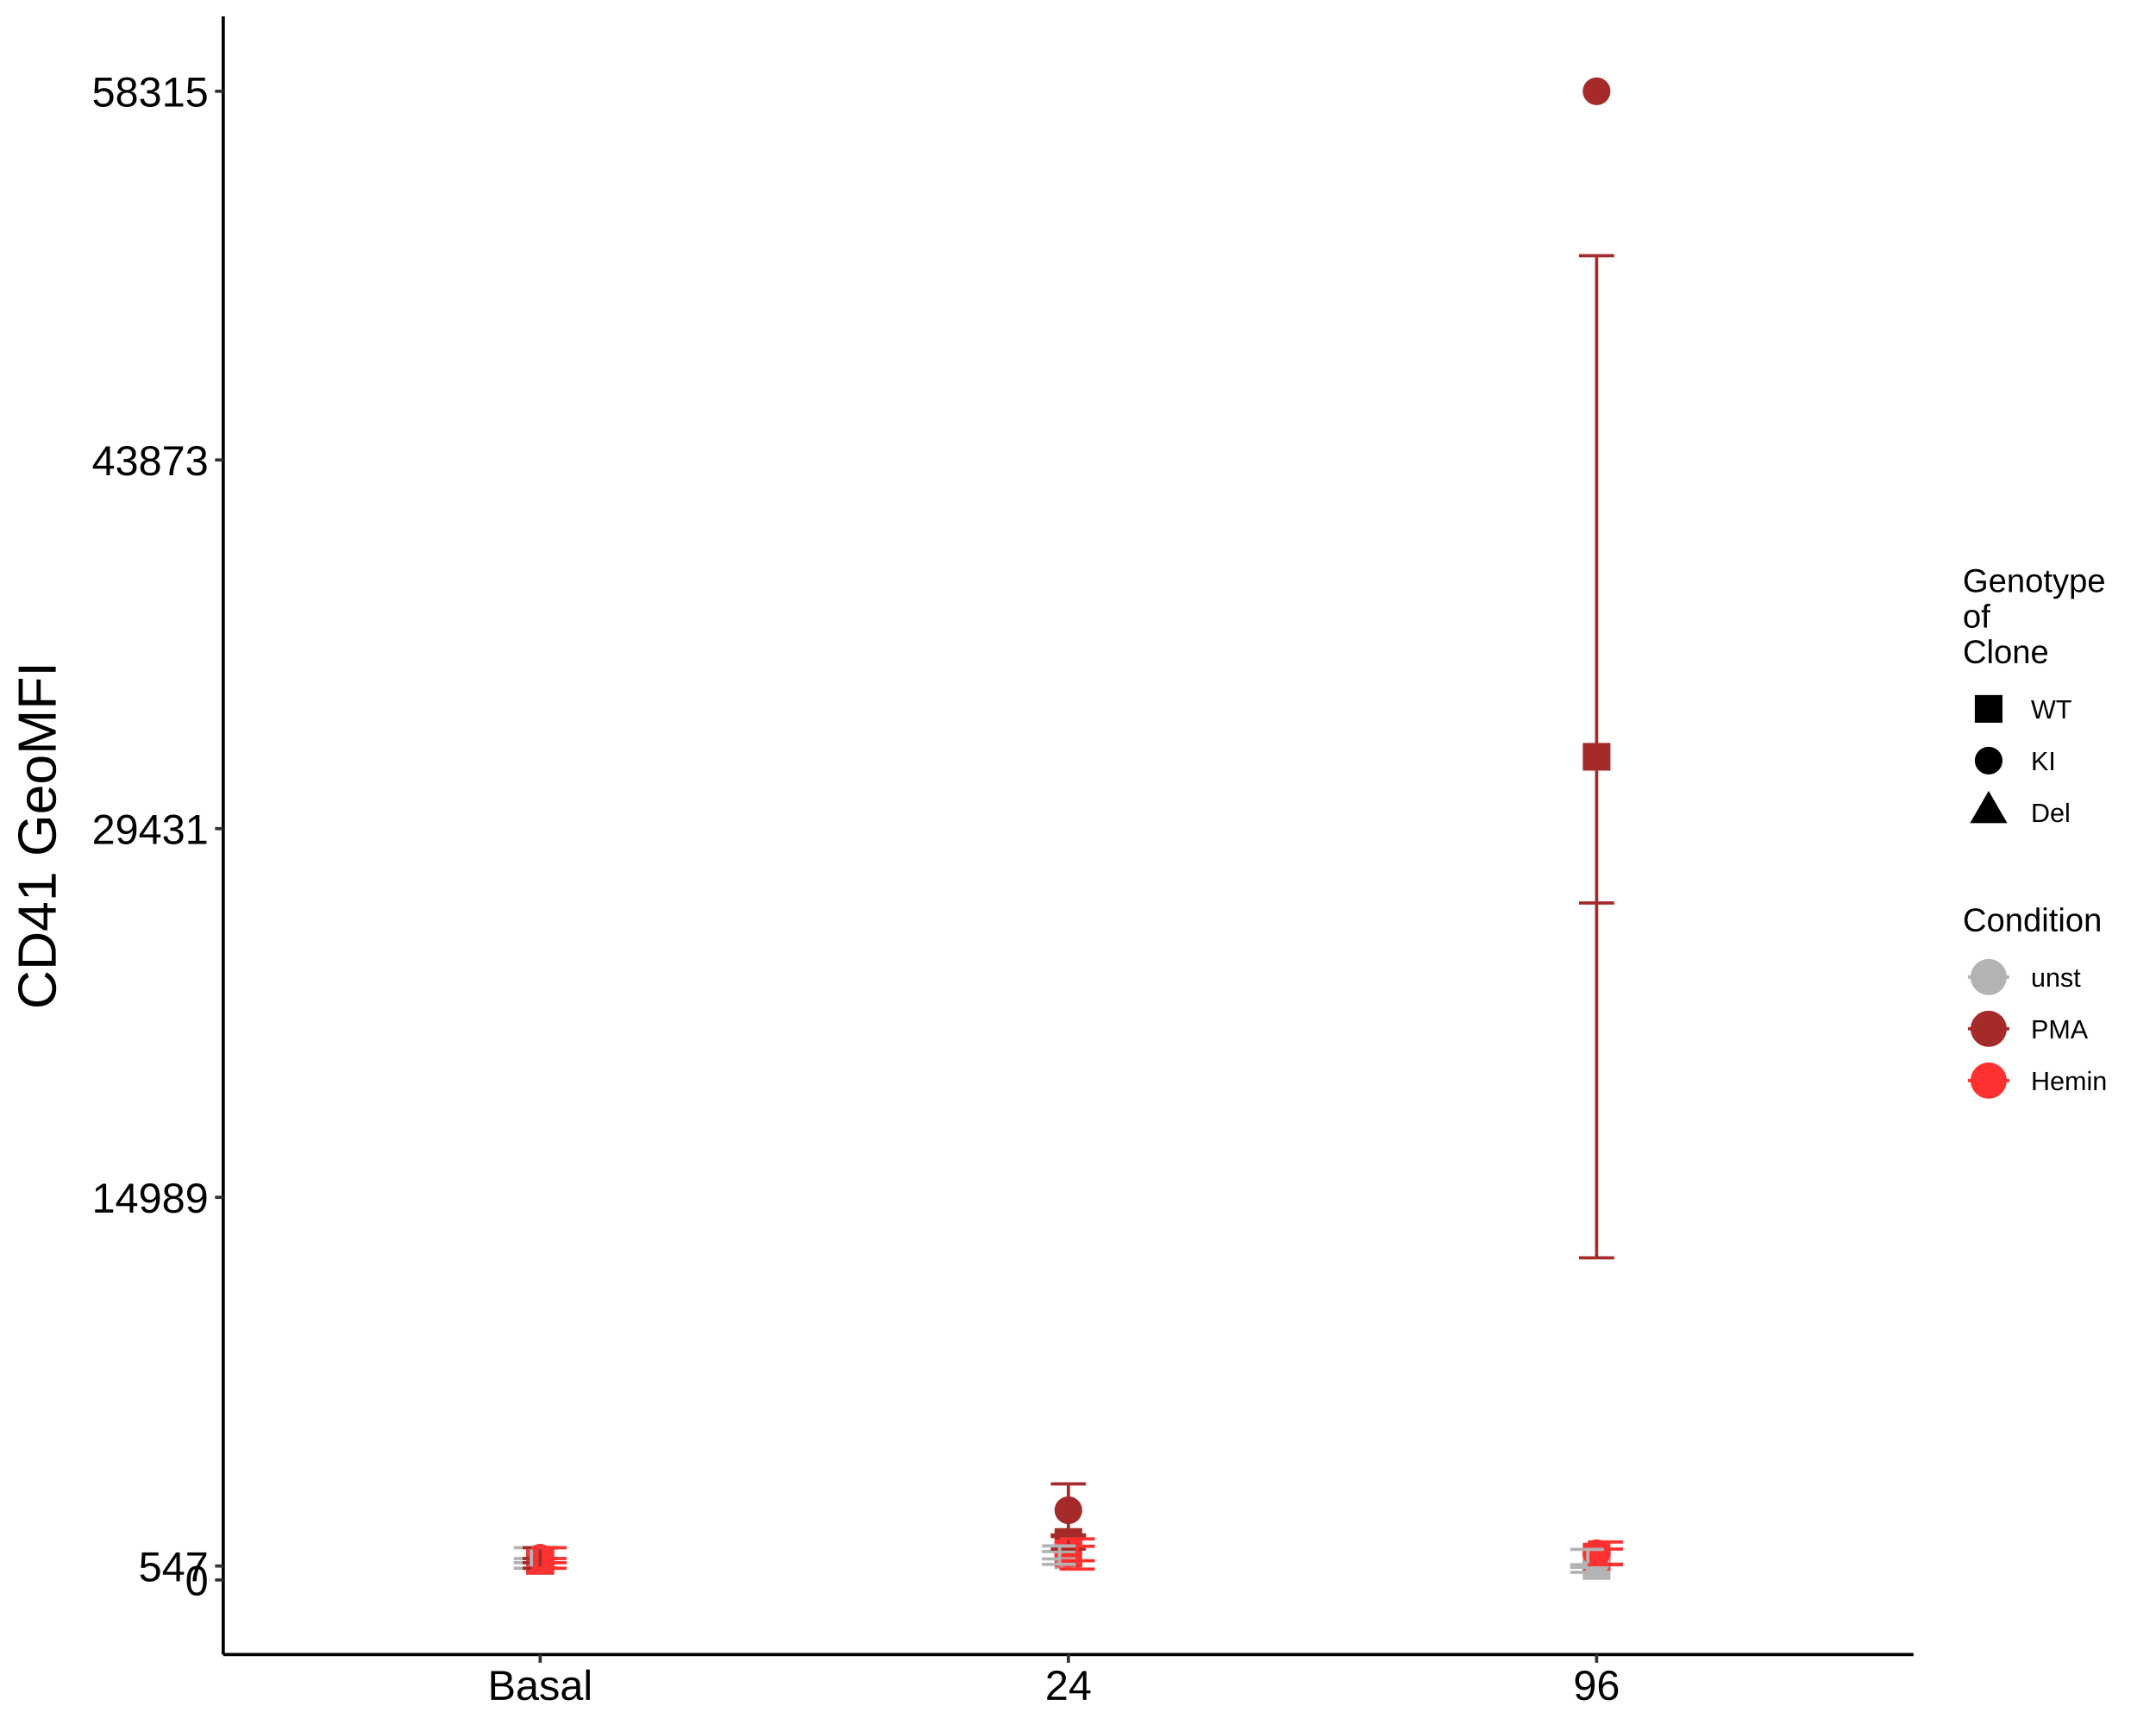
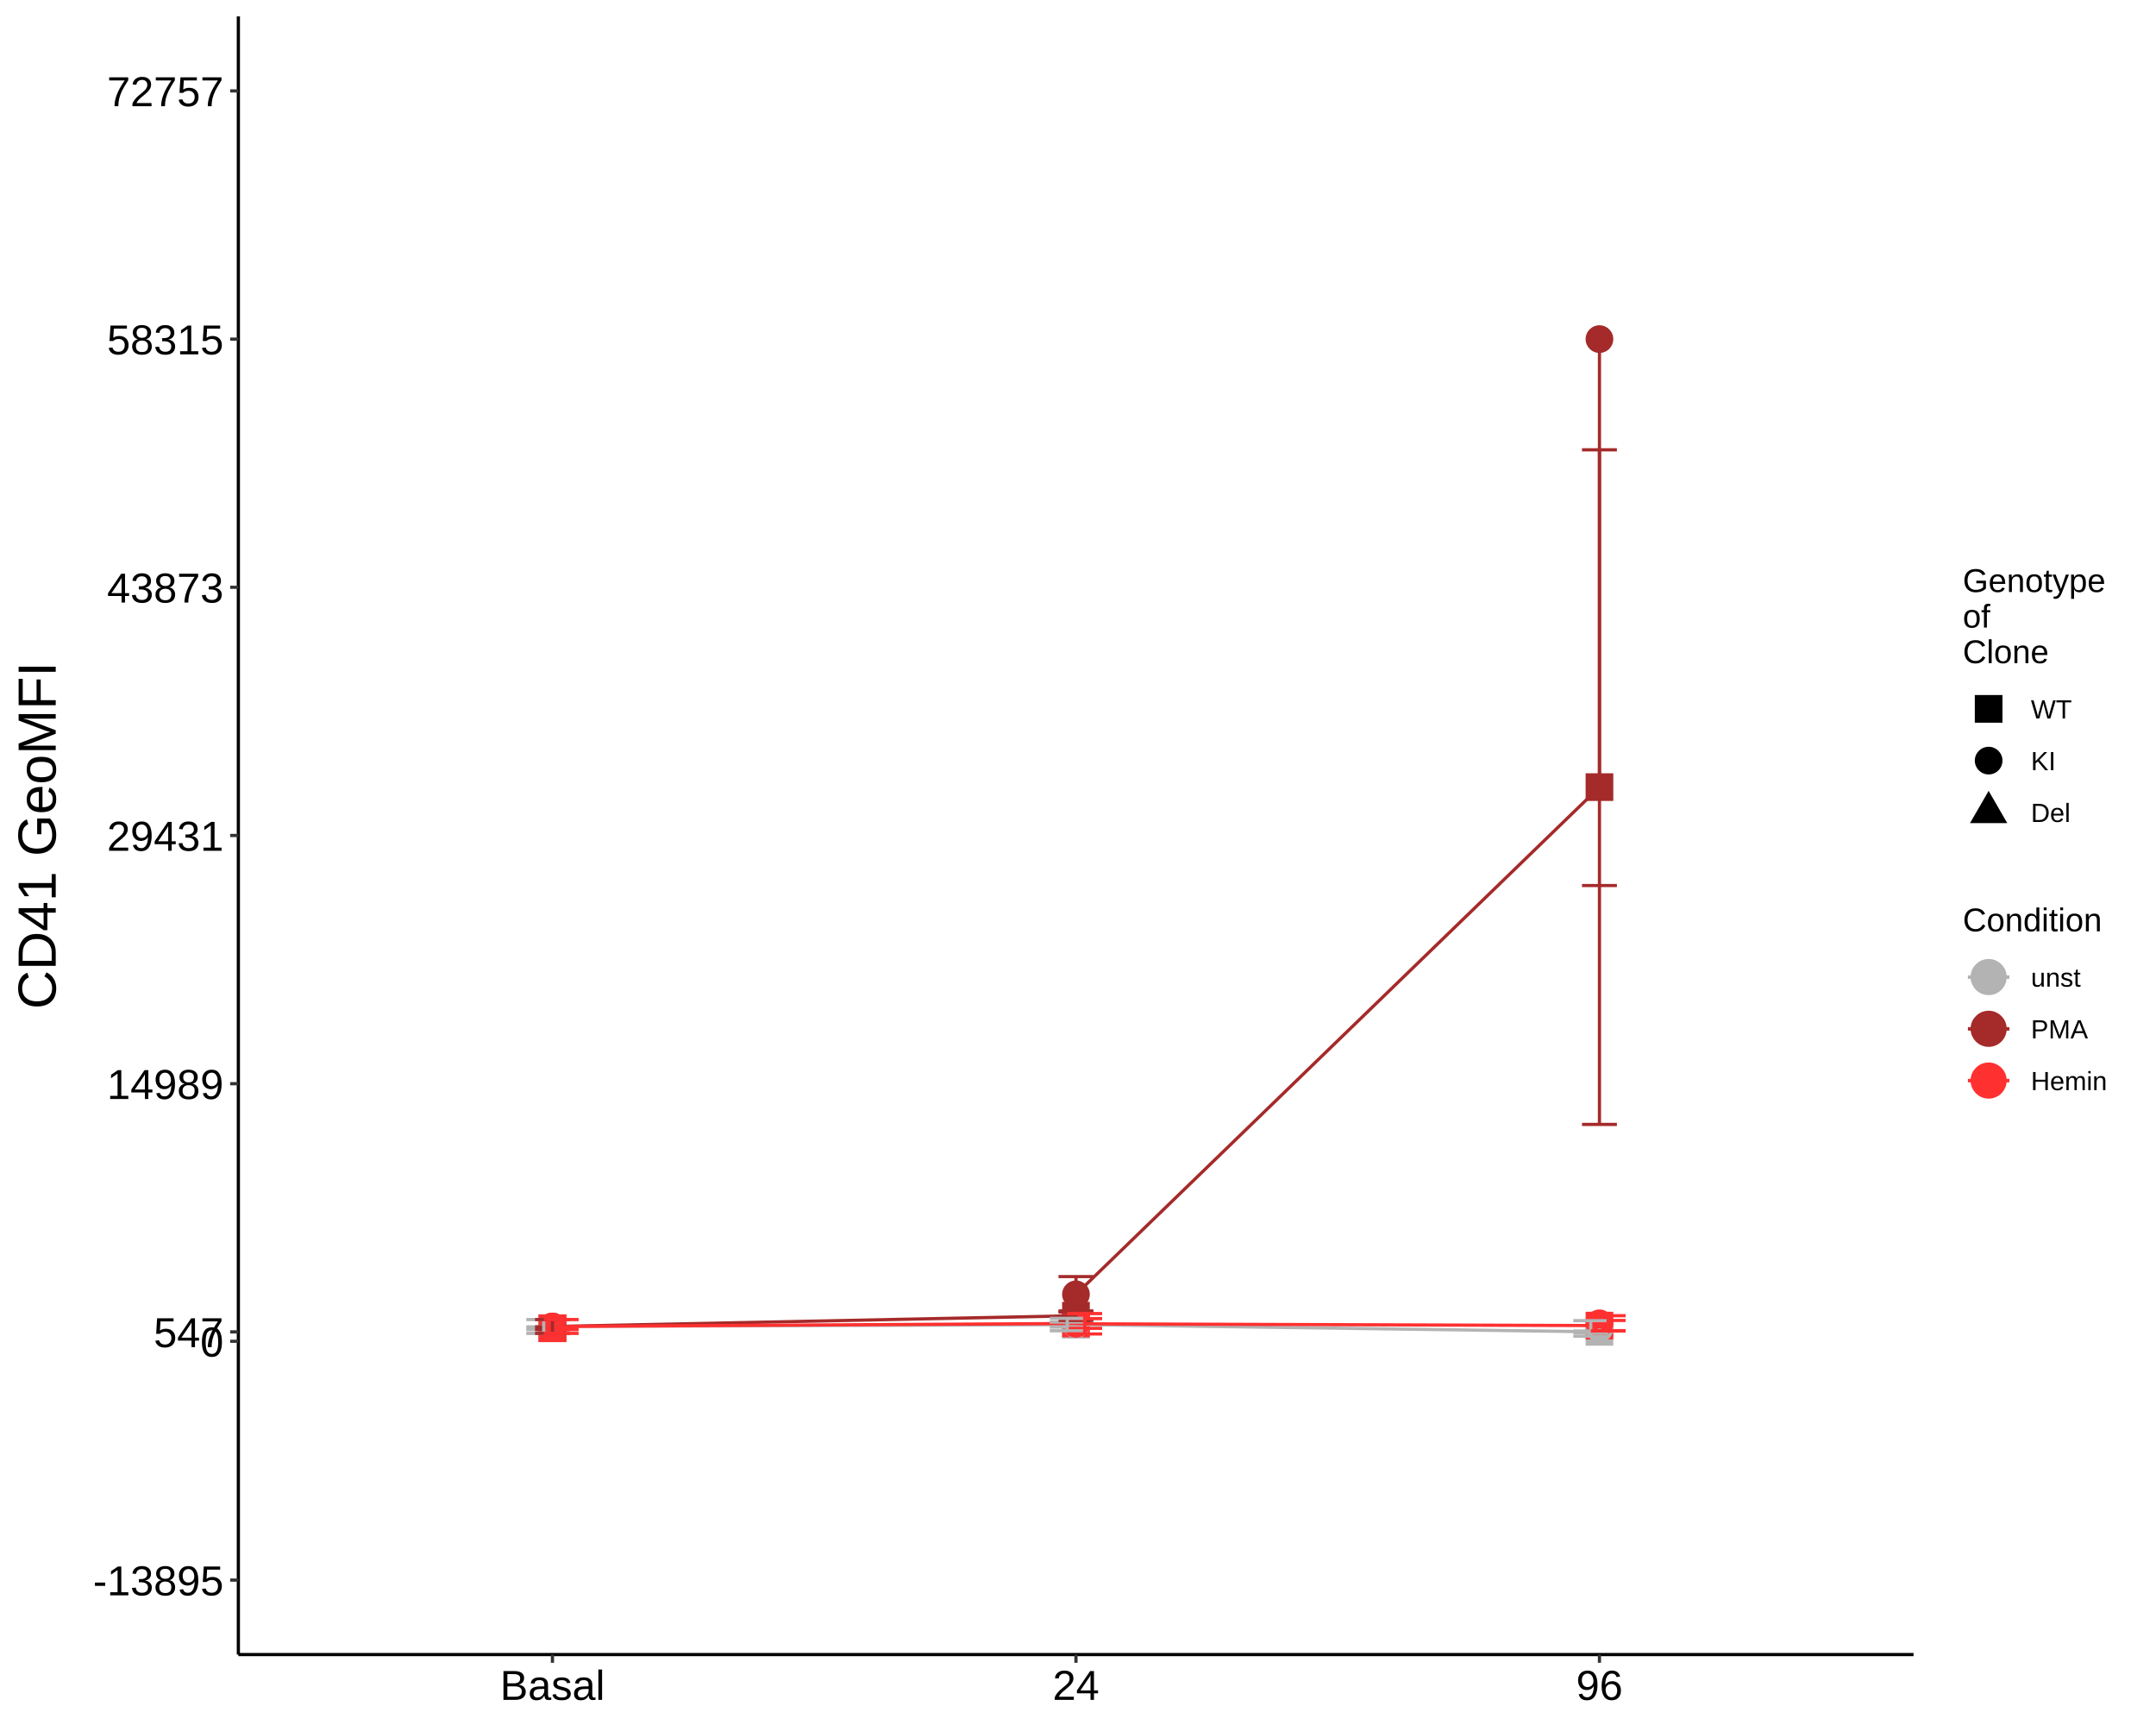
<svg xmlns="http://www.w3.org/2000/svg" class="svglite" width="720.00pt" height="576.00pt" viewBox="0 0 720.00 576.00">
  <defs>
    <style type="text/css">
    .svglite line, .svglite polyline, .svglite polygon, .svglite path, .svglite rect, .svglite circle {
      fill: none;
      stroke: #000000;
      stroke-linecap: round;
      stroke-linejoin: round;
      stroke-miterlimit: 10.00;
    }
  </style>
  </defs>
  <rect width="100%" height="100%" style="stroke: none; fill: #FFFFFF;" />
  <defs>
    <clipPath id="cpMC4wMHw3MjAuMDB8MC4wMHw1NzYuMDA=">
      <rect x="0.00" y="0.00" width="720.00" height="576.00" />
    </clipPath>
  </defs>
  <g clip-path="url(#cpMC4wMHw3MjAuMDB8MC4wMHw1NzYuMDA=)">
    <rect x="0.00" y="0.00" width="720.00" height="576.00" style="stroke-width: 1.07; stroke: #FFFFFF; fill: #FFFFFF;" />
  </g>
  <defs>
-     <clipPath id="cpNzQuNTV8NjM5LjAzfDUuNDh8NTUyLjQ4">
-       <rect x="74.55" y="5.48" width="564.48" height="547.00" />
+     <clipPath id="cpNzkuNjB8NjM5LjAzfDUuNDh8NTUyLjQ4">
+       <rect x="79.60" y="5.48" width="559.44" height="547.00" />
    </clipPath>
  </defs>
-   <g clip-path="url(#cpNzQuNTV8NjM5LjAzfDUuNDh8NTUyLjQ4)">
-     <rect x="74.55" y="5.48" width="564.48" height="547.00" style="stroke-width: 1.07; stroke: none; fill: #FFFFFF;" />
-     <polygon points="175.77,525.73 185.01,525.73 185.01,516.49 175.77,516.49 " style="stroke-width: 2.83; stroke: none; fill: #B3B3B3;" />
-     <polygon points="352.18,523.93 361.41,523.93 361.41,514.69 352.18,514.69 " style="stroke-width: 2.83; stroke: none; fill: #B3B3B3;" />
-     <polygon points="528.58,527.53 537.81,527.53 537.81,518.29 528.58,518.29 " style="stroke-width: 2.83; stroke: none; fill: #B3B3B3;" />
-     <polygon points="175.77,525.73 185.01,525.73 185.01,516.49 175.77,516.49 " style="stroke-width: 2.83; stroke: none; fill: #A52A2A;" />
-     <polygon points="352.18,519.51 361.41,519.51 361.41,510.27 352.18,510.27 " style="stroke-width: 2.83; stroke: none; fill: #A52A2A;" />
-     <polygon points="528.58,257.32 537.81,257.32 537.81,248.08 528.58,248.08 " style="stroke-width: 2.83; stroke: none; fill: #A52A2A;" />
-     <polygon points="175.77,525.73 185.01,525.73 185.01,516.49 175.77,516.49 " style="stroke-width: 2.83; stroke: none; fill: #FF3030;" />
-     <polygon points="352.18,523.36 361.41,523.36 361.41,514.12 352.18,514.12 " style="stroke-width: 2.83; stroke: none; fill: #FF3030;" />
-     <polygon points="528.58,524.40 537.81,524.40 537.81,515.16 528.58,515.16 " style="stroke-width: 2.83; stroke: none; fill: #FF3030;" />
-     <circle cx="180.39" cy="520.23" r="4.62" style="stroke-width: 2.83; stroke: none; fill: #B3B3B3;" />
-     <circle cx="356.79" cy="519.27" r="4.62" style="stroke-width: 2.83; stroke: none; fill: #B3B3B3;" />
-     <circle cx="533.19" cy="521.19" r="4.62" style="stroke-width: 2.83; stroke: none; fill: #B3B3B3;" />
-     <circle cx="180.39" cy="520.23" r="4.62" style="stroke-width: 2.83; stroke: none; fill: #A52A2A;" />
-     <circle cx="356.79" cy="504.29" r="4.62" style="stroke-width: 2.83; stroke: none; fill: #A52A2A;" />
-     <circle cx="533.19" cy="30.47" r="4.62" style="stroke-width: 2.83; stroke: none; fill: #A52A2A;" />
-     <circle cx="180.39" cy="520.23" r="4.62" style="stroke-width: 2.83; stroke: none; fill: #FF3030;" />
-     <circle cx="356.79" cy="518.89" r="4.62" style="stroke-width: 2.83; stroke: none; fill: #FF3030;" />
-     <circle cx="533.19" cy="518.66" r="4.62" style="stroke-width: 2.83; stroke: none; fill: #FF3030;" />
-     <polyline points="171.57,520.41 183.33,520.41 " style="stroke-width: 1.07; stroke: #B3B3B3; stroke-linecap: butt;" />
-     <polyline points="177.45,520.41 177.45,521.81 " style="stroke-width: 1.07; stroke: #B3B3B3; stroke-linecap: butt;" />
-     <polyline points="171.57,521.81 183.33,521.81 " style="stroke-width: 1.07; stroke: #B3B3B3; stroke-linecap: butt;" />
-     <polyline points="347.97,518.07 359.73,518.07 " style="stroke-width: 1.07; stroke: #B3B3B3; stroke-linecap: butt;" />
-     <polyline points="353.85,518.07 353.85,520.55 " style="stroke-width: 1.07; stroke: #B3B3B3; stroke-linecap: butt;" />
-     <polyline points="347.97,520.55 359.73,520.55 " style="stroke-width: 1.07; stroke: #B3B3B3; stroke-linecap: butt;" />
-     <polyline points="524.37,522.47 536.13,522.47 " style="stroke-width: 1.07; stroke: #B3B3B3; stroke-linecap: butt;" />
-     <polyline points="530.25,522.47 530.25,523.35 " style="stroke-width: 1.07; stroke: #B3B3B3; stroke-linecap: butt;" />
-     <polyline points="524.37,523.35 536.13,523.35 " style="stroke-width: 1.07; stroke: #B3B3B3; stroke-linecap: butt;" />
-     <polyline points="174.51,520.41 186.27,520.41 " style="stroke-width: 1.07; stroke: #A52A2A; stroke-linecap: butt;" />
-     <polyline points="180.39,520.41 180.39,521.81 " style="stroke-width: 1.07; stroke: #A52A2A; stroke-linecap: butt;" />
-     <polyline points="174.51,521.81 186.27,521.81 " style="stroke-width: 1.07; stroke: #A52A2A; stroke-linecap: butt;" />
-     <polyline points="350.91,512.52 362.67,512.52 " style="stroke-width: 1.07; stroke: #A52A2A; stroke-linecap: butt;" />
-     <polyline points="356.79,512.52 356.79,517.25 " style="stroke-width: 1.07; stroke: #A52A2A; stroke-linecap: butt;" />
-     <polyline points="350.91,517.25 362.67,517.25 " style="stroke-width: 1.07; stroke: #A52A2A; stroke-linecap: butt;" />
-     <polyline points="527.31,85.39 539.07,85.39 " style="stroke-width: 1.07; stroke: #A52A2A; stroke-linecap: butt;" />
-     <polyline points="533.19,85.39 533.19,420.01 " style="stroke-width: 1.07; stroke: #A52A2A; stroke-linecap: butt;" />
-     <polyline points="527.31,420.01 539.07,420.01 " style="stroke-width: 1.07; stroke: #A52A2A; stroke-linecap: butt;" />
-     <polyline points="177.45,520.41 189.21,520.41 " style="stroke-width: 1.07; stroke: #FF3030; stroke-linecap: butt;" />
-     <polyline points="183.33,520.41 183.33,521.81 " style="stroke-width: 1.07; stroke: #FF3030; stroke-linecap: butt;" />
-     <polyline points="177.45,521.81 189.21,521.81 " style="stroke-width: 1.07; stroke: #FF3030; stroke-linecap: butt;" />
-     <polyline points="353.85,516.33 365.61,516.33 " style="stroke-width: 1.07; stroke: #FF3030; stroke-linecap: butt;" />
-     <polyline points="359.73,516.33 359.73,521.15 " style="stroke-width: 1.07; stroke: #FF3030; stroke-linecap: butt;" />
-     <polyline points="353.85,521.15 365.61,521.15 " style="stroke-width: 1.07; stroke: #FF3030; stroke-linecap: butt;" />
-     <polyline points="530.25,517.25 542.01,517.25 " style="stroke-width: 1.07; stroke: #FF3030; stroke-linecap: butt;" />
-     <polyline points="536.13,517.25 536.13,522.32 " style="stroke-width: 1.07; stroke: #FF3030; stroke-linecap: butt;" />
-     <polyline points="530.25,522.32 542.01,522.32 " style="stroke-width: 1.07; stroke: #FF3030; stroke-linecap: butt;" />
-     <polyline points="171.57,516.81 183.33,516.81 " style="stroke-width: 1.07; stroke: #B3B3B3; stroke-linecap: butt;" />
-     <polyline points="177.45,516.81 177.45,523.66 " style="stroke-width: 1.07; stroke: #B3B3B3; stroke-linecap: butt;" />
-     <polyline points="171.57,523.66 183.33,523.66 " style="stroke-width: 1.07; stroke: #B3B3B3; stroke-linecap: butt;" />
-     <polyline points="347.97,516.19 359.73,516.19 " style="stroke-width: 1.07; stroke: #B3B3B3; stroke-linecap: butt;" />
-     <polyline points="353.85,516.19 353.85,522.36 " style="stroke-width: 1.07; stroke: #B3B3B3; stroke-linecap: butt;" />
-     <polyline points="347.97,522.36 359.73,522.36 " style="stroke-width: 1.07; stroke: #B3B3B3; stroke-linecap: butt;" />
-     <polyline points="524.37,517.36 536.13,517.36 " style="stroke-width: 1.07; stroke: #B3B3B3; stroke-linecap: butt;" />
-     <polyline points="530.25,517.36 530.25,525.03 " style="stroke-width: 1.07; stroke: #B3B3B3; stroke-linecap: butt;" />
-     <polyline points="524.37,525.03 536.13,525.03 " style="stroke-width: 1.07; stroke: #B3B3B3; stroke-linecap: butt;" />
-     <polyline points="174.51,516.81 186.27,516.81 " style="stroke-width: 1.07; stroke: #A52A2A; stroke-linecap: butt;" />
-     <polyline points="180.39,516.81 180.39,523.66 " style="stroke-width: 1.07; stroke: #A52A2A; stroke-linecap: butt;" />
-     <polyline points="174.51,523.66 186.27,523.66 " style="stroke-width: 1.07; stroke: #A52A2A; stroke-linecap: butt;" />
-     <polyline points="350.91,495.49 362.67,495.49 " style="stroke-width: 1.07; stroke: #A52A2A; stroke-linecap: butt;" />
-     <polyline points="356.79,495.49 356.79,513.09 " style="stroke-width: 1.07; stroke: #A52A2A; stroke-linecap: butt;" />
-     <polyline points="350.91,513.09 362.67,513.09 " style="stroke-width: 1.07; stroke: #A52A2A; stroke-linecap: butt;" />
-     <polyline points="527.31,301.52 539.07,301.52 " style="stroke-width: 1.07; stroke: #A52A2A; stroke-linecap: butt;" />
-     <polyline points="177.45,516.81 189.21,516.81 " style="stroke-width: 1.07; stroke: #FF3030; stroke-linecap: butt;" />
-     <polyline points="183.33,516.81 183.33,523.66 " style="stroke-width: 1.07; stroke: #FF3030; stroke-linecap: butt;" />
-     <polyline points="177.45,523.66 189.21,523.66 " style="stroke-width: 1.07; stroke: #FF3030; stroke-linecap: butt;" />
-     <polyline points="353.85,513.85 365.61,513.85 " style="stroke-width: 1.07; stroke: #FF3030; stroke-linecap: butt;" />
-     <polyline points="359.73,513.85 359.73,523.94 " style="stroke-width: 1.07; stroke: #FF3030; stroke-linecap: butt;" />
-     <polyline points="353.85,523.94 365.61,523.94 " style="stroke-width: 1.07; stroke: #FF3030; stroke-linecap: butt;" />
-     <polyline points="530.25,514.88 542.01,514.88 " style="stroke-width: 1.07; stroke: #FF3030; stroke-linecap: butt;" />
-     <polyline points="536.13,514.88 536.13,522.45 " style="stroke-width: 1.07; stroke: #FF3030; stroke-linecap: butt;" />
-     <polyline points="530.25,522.45 542.01,522.45 " style="stroke-width: 1.07; stroke: #FF3030; stroke-linecap: butt;" />
+   <g clip-path="url(#cpNzkuNjB8NjM5LjAzfDUuNDh8NTUyLjQ4)">
+     <rect x="79.60" y="5.48" width="559.44" height="547.00" style="stroke-width: 1.07; stroke: none; fill: #FFFFFF;" />
+     <polygon points="179.88,448.14 189.11,448.14 189.11,438.90 179.88,438.90 " style="stroke-width: 2.83; stroke: none; fill: #B3B3B3;" />
+     <polygon points="354.70,446.93 363.94,446.93 363.94,437.69 354.70,437.69 " style="stroke-width: 2.83; stroke: none; fill: #B3B3B3;" />
+     <polygon points="529.52,449.35 538.76,449.35 538.76,440.11 529.52,440.11 " style="stroke-width: 2.83; stroke: none; fill: #B3B3B3;" />
+     <polygon points="179.88,448.14 189.11,448.14 189.11,438.90 179.88,438.90 " style="stroke-width: 2.83; stroke: none; fill: #A52A2A;" />
+     <polygon points="354.70,443.95 363.94,443.95 363.94,434.71 354.70,434.71 " style="stroke-width: 2.83; stroke: none; fill: #A52A2A;" />
+     <polygon points="529.52,267.45 538.76,267.45 538.76,258.21 529.52,258.21 " style="stroke-width: 2.83; stroke: none; fill: #A52A2A;" />
+     <polygon points="179.88,448.14 189.11,448.14 189.11,438.90 179.88,438.90 " style="stroke-width: 2.83; stroke: none; fill: #FF3030;" />
+     <polygon points="354.70,446.55 363.94,446.55 363.94,437.31 354.70,437.31 " style="stroke-width: 2.83; stroke: none; fill: #FF3030;" />
+     <polygon points="529.52,447.25 538.76,447.25 538.76,438.01 529.52,438.01 " style="stroke-width: 2.83; stroke: none; fill: #FF3030;" />
+     <circle cx="184.49" cy="442.93" r="4.62" style="stroke-width: 2.83; stroke: none; fill: #B3B3B3;" />
+     <circle cx="359.32" cy="442.29" r="4.62" style="stroke-width: 2.83; stroke: none; fill: #B3B3B3;" />
+     <circle cx="534.14" cy="443.58" r="4.62" style="stroke-width: 2.83; stroke: none; fill: #B3B3B3;" />
+     <circle cx="184.49" cy="442.93" r="4.62" style="stroke-width: 2.83; stroke: none; fill: #A52A2A;" />
+     <circle cx="359.32" cy="432.20" r="4.62" style="stroke-width: 2.83; stroke: none; fill: #A52A2A;" />
+     <circle cx="534.14" cy="113.23" r="4.62" style="stroke-width: 2.83; stroke: none; fill: #A52A2A;" />
+     <circle cx="184.49" cy="442.93" r="4.62" style="stroke-width: 2.83; stroke: none; fill: #FF3030;" />
+     <circle cx="359.32" cy="442.03" r="4.62" style="stroke-width: 2.83; stroke: none; fill: #FF3030;" />
+     <circle cx="534.14" cy="441.87" r="4.62" style="stroke-width: 2.83; stroke: none; fill: #FF3030;" />
+     <polyline points="184.49,443.52 184.49,442.93 359.32,442.31 359.32,442.29 534.14,444.73 534.14,443.58 " style="stroke-width: 1.07; stroke: #B3B3B3; stroke-linecap: butt;" />
+     <polyline points="184.49,443.52 184.49,442.93 359.32,439.33 359.32,432.20 534.14,262.83 534.14,113.23 " style="stroke-width: 1.07; stroke: #A52A2A; stroke-linecap: butt;" />
+     <polyline points="184.49,443.52 184.49,442.93 359.32,441.93 359.32,442.03 534.14,442.63 534.14,441.87 " style="stroke-width: 1.07; stroke: #FF3030; stroke-linecap: butt;" />
+     <polyline points="175.75,443.05 187.41,443.05 " style="stroke-width: 1.07; stroke: #B3B3B3; stroke-linecap: butt;" />
+     <polyline points="181.58,443.05 181.58,443.99 " style="stroke-width: 1.07; stroke: #B3B3B3; stroke-linecap: butt;" />
+     <polyline points="175.75,443.99 187.41,443.99 " style="stroke-width: 1.07; stroke: #B3B3B3; stroke-linecap: butt;" />
+     <polyline points="350.58,441.47 362.23,441.47 " style="stroke-width: 1.07; stroke: #B3B3B3; stroke-linecap: butt;" />
+     <polyline points="356.40,441.47 356.40,443.14 " style="stroke-width: 1.07; stroke: #B3B3B3; stroke-linecap: butt;" />
+     <polyline points="350.58,443.14 362.23,443.14 " style="stroke-width: 1.07; stroke: #B3B3B3; stroke-linecap: butt;" />
+     <polyline points="525.40,444.44 537.05,444.44 " style="stroke-width: 1.07; stroke: #B3B3B3; stroke-linecap: butt;" />
+     <polyline points="531.23,444.44 531.23,445.03 " style="stroke-width: 1.07; stroke: #B3B3B3; stroke-linecap: butt;" />
+     <polyline points="525.40,445.03 537.05,445.03 " style="stroke-width: 1.07; stroke: #B3B3B3; stroke-linecap: butt;" />
+     <polyline points="178.67,443.05 190.32,443.05 " style="stroke-width: 1.07; stroke: #A52A2A; stroke-linecap: butt;" />
+     <polyline points="184.49,443.05 184.49,443.99 " style="stroke-width: 1.07; stroke: #A52A2A; stroke-linecap: butt;" />
+     <polyline points="178.67,443.99 190.32,443.99 " style="stroke-width: 1.07; stroke: #A52A2A; stroke-linecap: butt;" />
+     <polyline points="353.49,437.74 365.14,437.74 " style="stroke-width: 1.07; stroke: #A52A2A; stroke-linecap: butt;" />
+     <polyline points="359.32,437.74 359.32,440.92 " style="stroke-width: 1.07; stroke: #A52A2A; stroke-linecap: butt;" />
+     <polyline points="353.49,440.92 365.14,440.92 " style="stroke-width: 1.07; stroke: #A52A2A; stroke-linecap: butt;" />
+     <polyline points="528.31,150.20 539.97,150.20 " style="stroke-width: 1.07; stroke: #A52A2A; stroke-linecap: butt;" />
+     <polyline points="534.14,150.20 534.14,375.46 " style="stroke-width: 1.07; stroke: #A52A2A; stroke-linecap: butt;" />
+     <polyline points="528.31,375.46 539.97,375.46 " style="stroke-width: 1.07; stroke: #A52A2A; stroke-linecap: butt;" />
+     <polyline points="181.58,443.05 193.23,443.05 " style="stroke-width: 1.07; stroke: #FF3030; stroke-linecap: butt;" />
+     <polyline points="187.41,443.05 187.41,443.99 " style="stroke-width: 1.07; stroke: #FF3030; stroke-linecap: butt;" />
+     <polyline points="181.58,443.99 193.23,443.99 " style="stroke-width: 1.07; stroke: #FF3030; stroke-linecap: butt;" />
+     <polyline points="356.40,440.30 368.06,440.30 " style="stroke-width: 1.07; stroke: #FF3030; stroke-linecap: butt;" />
+     <polyline points="362.23,440.30 362.23,443.55 " style="stroke-width: 1.07; stroke: #FF3030; stroke-linecap: butt;" />
+     <polyline points="356.40,443.55 368.06,443.55 " style="stroke-width: 1.07; stroke: #FF3030; stroke-linecap: butt;" />
+     <polyline points="531.23,440.92 542.88,440.92 " style="stroke-width: 1.07; stroke: #FF3030; stroke-linecap: butt;" />
+     <polyline points="537.05,440.92 537.05,444.33 " style="stroke-width: 1.07; stroke: #FF3030; stroke-linecap: butt;" />
+     <polyline points="531.23,444.33 542.88,444.33 " style="stroke-width: 1.07; stroke: #FF3030; stroke-linecap: butt;" />
+     <polyline points="175.75,440.62 187.41,440.62 " style="stroke-width: 1.07; stroke: #B3B3B3; stroke-linecap: butt;" />
+     <polyline points="181.58,440.62 181.58,445.24 " style="stroke-width: 1.07; stroke: #B3B3B3; stroke-linecap: butt;" />
+     <polyline points="175.75,445.24 187.41,445.24 " style="stroke-width: 1.07; stroke: #B3B3B3; stroke-linecap: butt;" />
+     <polyline points="350.58,440.21 362.23,440.21 " style="stroke-width: 1.07; stroke: #B3B3B3; stroke-linecap: butt;" />
+     <polyline points="356.40,440.21 356.40,444.36 " style="stroke-width: 1.07; stroke: #B3B3B3; stroke-linecap: butt;" />
+     <polyline points="350.58,444.36 362.23,444.36 " style="stroke-width: 1.07; stroke: #B3B3B3; stroke-linecap: butt;" />
+     <polyline points="525.40,440.99 537.05,440.99 " style="stroke-width: 1.07; stroke: #B3B3B3; stroke-linecap: butt;" />
+     <polyline points="531.23,440.99 531.23,446.16 " style="stroke-width: 1.07; stroke: #B3B3B3; stroke-linecap: butt;" />
+     <polyline points="525.40,446.16 537.05,446.16 " style="stroke-width: 1.07; stroke: #B3B3B3; stroke-linecap: butt;" />
+     <polyline points="178.67,440.62 190.32,440.62 " style="stroke-width: 1.07; stroke: #A52A2A; stroke-linecap: butt;" />
+     <polyline points="184.49,440.62 184.49,445.24 " style="stroke-width: 1.07; stroke: #A52A2A; stroke-linecap: butt;" />
+     <polyline points="178.67,445.24 190.32,445.24 " style="stroke-width: 1.07; stroke: #A52A2A; stroke-linecap: butt;" />
+     <polyline points="353.49,426.27 365.14,426.27 " style="stroke-width: 1.07; stroke: #A52A2A; stroke-linecap: butt;" />
+     <polyline points="359.32,426.27 359.32,438.12 " style="stroke-width: 1.07; stroke: #A52A2A; stroke-linecap: butt;" />
+     <polyline points="353.49,438.12 365.14,438.12 " style="stroke-width: 1.07; stroke: #A52A2A; stroke-linecap: butt;" />
+     <polyline points="528.31,295.69 539.97,295.69 " style="stroke-width: 1.07; stroke: #A52A2A; stroke-linecap: butt;" />
+     <polyline points="181.58,440.62 193.23,440.62 " style="stroke-width: 1.07; stroke: #FF3030; stroke-linecap: butt;" />
+     <polyline points="187.41,440.62 187.41,445.24 " style="stroke-width: 1.07; stroke: #FF3030; stroke-linecap: butt;" />
+     <polyline points="181.58,445.24 193.23,445.24 " style="stroke-width: 1.07; stroke: #FF3030; stroke-linecap: butt;" />
+     <polyline points="356.40,438.63 368.06,438.63 " style="stroke-width: 1.07; stroke: #FF3030; stroke-linecap: butt;" />
+     <polyline points="362.23,438.63 362.23,445.43 " style="stroke-width: 1.07; stroke: #FF3030; stroke-linecap: butt;" />
+     <polyline points="356.40,445.43 368.06,445.43 " style="stroke-width: 1.07; stroke: #FF3030; stroke-linecap: butt;" />
+     <polyline points="531.23,439.33 542.88,439.33 " style="stroke-width: 1.07; stroke: #FF3030; stroke-linecap: butt;" />
+     <polyline points="537.05,439.33 537.05,444.42 " style="stroke-width: 1.07; stroke: #FF3030; stroke-linecap: butt;" />
+     <polyline points="531.23,444.42 542.88,444.42 " style="stroke-width: 1.07; stroke: #FF3030; stroke-linecap: butt;" />
  </g>
  <g clip-path="url(#cpMC4wMHw3MjAuMDB8MC4wMHw1NzYuMDA=)">
-     <polyline points="74.55,552.48 74.55,5.48 " style="stroke-width: 1.07; stroke-linecap: butt;" />
-     <text x="69.62" y="532.67" text-anchor="end" style="font-size: 14.00px; font-family: Arimo;" textLength="8.91px" lengthAdjust="spacingAndGlyphs">0</text>
-     <text x="69.62" y="528.01" text-anchor="end" style="font-size: 14.00px; font-family: Arimo;" textLength="26.72px" lengthAdjust="spacingAndGlyphs">547</text>
-     <text x="69.62" y="404.90" text-anchor="end" style="font-size: 14.00px; font-family: Arimo;" textLength="44.53px" lengthAdjust="spacingAndGlyphs">14989</text>
-     <text x="69.62" y="281.79" text-anchor="end" style="font-size: 14.00px; font-family: Arimo;" textLength="44.53px" lengthAdjust="spacingAndGlyphs">29431</text>
-     <text x="69.62" y="158.68" text-anchor="end" style="font-size: 14.00px; font-family: Arimo;" textLength="44.53px" lengthAdjust="spacingAndGlyphs">43873</text>
-     <text x="69.62" y="35.57" text-anchor="end" style="font-size: 14.00px; font-family: Arimo;" textLength="44.53px" lengthAdjust="spacingAndGlyphs">58315</text>
-     <polyline points="71.81,527.57 74.55,527.57 " style="stroke-width: 1.07; stroke: #333333; stroke-linecap: butt;" />
-     <polyline points="71.81,522.91 74.55,522.91 " style="stroke-width: 1.07; stroke: #333333; stroke-linecap: butt;" />
-     <polyline points="71.81,399.80 74.55,399.80 " style="stroke-width: 1.07; stroke: #333333; stroke-linecap: butt;" />
-     <polyline points="71.81,276.69 74.55,276.69 " style="stroke-width: 1.07; stroke: #333333; stroke-linecap: butt;" />
-     <polyline points="71.81,153.58 74.55,153.58 " style="stroke-width: 1.07; stroke: #333333; stroke-linecap: butt;" />
-     <polyline points="71.81,30.47 74.55,30.47 " style="stroke-width: 1.07; stroke: #333333; stroke-linecap: butt;" />
-     <polyline points="74.55,552.48 639.03,552.48 " style="stroke-width: 1.07; stroke-linecap: butt;" />
-     <polyline points="180.39,555.22 180.39,552.48 " style="stroke-width: 1.07; stroke: #333333; stroke-linecap: butt;" />
-     <polyline points="356.79,555.22 356.79,552.48 " style="stroke-width: 1.07; stroke: #333333; stroke-linecap: butt;" />
-     <polyline points="533.19,555.22 533.19,552.48 " style="stroke-width: 1.07; stroke: #333333; stroke-linecap: butt;" />
-     <text x="180.39" y="567.61" text-anchor="middle" style="font-size: 14.00px; font-family: Arimo;" textLength="37.94px" lengthAdjust="spacingAndGlyphs">Basal</text>
-     <text x="356.79" y="567.61" text-anchor="middle" style="font-size: 14.00px; font-family: Arimo;" textLength="17.81px" lengthAdjust="spacingAndGlyphs">24</text>
-     <text x="533.19" y="567.61" text-anchor="middle" style="font-size: 14.00px; font-family: Arimo;" textLength="17.81px" lengthAdjust="spacingAndGlyphs">96</text>
+     <polyline points="79.60,552.48 79.60,5.48 " style="stroke-width: 1.07; stroke-linecap: butt;" />
+     <text x="74.67" y="532.71" text-anchor="end" style="font-size: 14.00px; font-family: Arimo;" textLength="49.58px" lengthAdjust="spacingAndGlyphs">-13895</text>
+     <text x="74.67" y="452.97" text-anchor="end" style="font-size: 14.00px; font-family: Arimo;" textLength="8.91px" lengthAdjust="spacingAndGlyphs">0</text>
+     <text x="74.67" y="449.83" text-anchor="end" style="font-size: 14.00px; font-family: Arimo;" textLength="26.72px" lengthAdjust="spacingAndGlyphs">547</text>
+     <text x="74.67" y="366.96" text-anchor="end" style="font-size: 14.00px; font-family: Arimo;" textLength="44.53px" lengthAdjust="spacingAndGlyphs">14989</text>
+     <text x="74.67" y="284.08" text-anchor="end" style="font-size: 14.00px; font-family: Arimo;" textLength="44.53px" lengthAdjust="spacingAndGlyphs">29431</text>
+     <text x="74.67" y="201.20" text-anchor="end" style="font-size: 14.00px; font-family: Arimo;" textLength="44.53px" lengthAdjust="spacingAndGlyphs">43873</text>
+     <text x="74.67" y="118.33" text-anchor="end" style="font-size: 14.00px; font-family: Arimo;" textLength="44.53px" lengthAdjust="spacingAndGlyphs">58315</text>
+     <text x="74.67" y="35.45" text-anchor="end" style="font-size: 14.00px; font-family: Arimo;" textLength="44.53px" lengthAdjust="spacingAndGlyphs">72757</text>
+     <polyline points="76.86,527.61 79.60,527.61 " style="stroke-width: 1.07; stroke: #333333; stroke-linecap: butt;" />
+     <polyline points="76.86,447.87 79.60,447.87 " style="stroke-width: 1.07; stroke: #333333; stroke-linecap: butt;" />
+     <polyline points="76.86,444.73 79.60,444.73 " style="stroke-width: 1.07; stroke: #333333; stroke-linecap: butt;" />
+     <polyline points="76.86,361.86 79.60,361.86 " style="stroke-width: 1.07; stroke: #333333; stroke-linecap: butt;" />
+     <polyline points="76.86,278.98 79.60,278.98 " style="stroke-width: 1.07; stroke: #333333; stroke-linecap: butt;" />
+     <polyline points="76.86,196.10 79.60,196.10 " style="stroke-width: 1.07; stroke: #333333; stroke-linecap: butt;" />
+     <polyline points="76.86,113.23 79.60,113.23 " style="stroke-width: 1.07; stroke: #333333; stroke-linecap: butt;" />
+     <polyline points="76.86,30.35 79.60,30.35 " style="stroke-width: 1.07; stroke: #333333; stroke-linecap: butt;" />
+     <polyline points="79.60,552.48 639.03,552.48 " style="stroke-width: 1.07; stroke-linecap: butt;" />
+     <polyline points="184.49,555.22 184.49,552.48 " style="stroke-width: 1.07; stroke: #333333; stroke-linecap: butt;" />
+     <polyline points="359.32,555.22 359.32,552.48 " style="stroke-width: 1.07; stroke: #333333; stroke-linecap: butt;" />
+     <polyline points="534.14,555.22 534.14,552.48 " style="stroke-width: 1.07; stroke: #333333; stroke-linecap: butt;" />
+     <text x="184.49" y="567.61" text-anchor="middle" style="font-size: 14.00px; font-family: Arimo;" textLength="37.94px" lengthAdjust="spacingAndGlyphs">Basal</text>
+     <text x="359.32" y="567.61" text-anchor="middle" style="font-size: 14.00px; font-family: Arimo;" textLength="17.81px" lengthAdjust="spacingAndGlyphs">24</text>
+     <text x="534.14" y="567.61" text-anchor="middle" style="font-size: 14.00px; font-family: Arimo;" textLength="17.81px" lengthAdjust="spacingAndGlyphs">96</text>
    <text transform="translate(18.61,278.98) rotate(-90)" text-anchor="middle" style="font-size: 18.00px; font-family: Arimo;" textLength="122.29px" lengthAdjust="spacingAndGlyphs">CD41 GeoMFI</text>
    <rect x="649.99" y="183.03" width="64.53" height="102.35" style="stroke-width: 1.07; stroke: none; fill: #FFFFFF;" />
    <text x="655.47" y="197.68" style="font-size: 11.00px; font-family: Arimo;" textLength="53.57px" lengthAdjust="spacingAndGlyphs">Genotype</text>
    <text x="655.47" y="209.56" style="font-size: 11.00px; font-family: Arimo;" textLength="10.61px" lengthAdjust="spacingAndGlyphs">of</text>
    <text x="655.47" y="221.44" style="font-size: 11.00px; font-family: Arimo;" textLength="31.21px" lengthAdjust="spacingAndGlyphs">Clone</text>
    <polygon points="659.49,241.32 668.73,241.32 668.73,232.08 659.49,232.08 " style="stroke-width: 2.83; stroke: none; fill: #000000;" />
    <circle cx="664.11" cy="253.98" r="4.62" style="stroke-width: 2.83; stroke: none; fill: #000000;" />
    <polygon points="664.11,264.08 670.33,274.85 657.89,274.85 " style="stroke-width: 2.83; stroke: none; fill: #000000;" />
    <text x="678.23" y="239.91" style="font-size: 8.80px; font-family: Arimo;" textLength="14.07px" lengthAdjust="spacingAndGlyphs">WT</text>
    <text x="678.23" y="257.19" style="font-size: 8.80px; font-family: Arimo;" textLength="8.36px" lengthAdjust="spacingAndGlyphs">KI</text>
    <text x="678.23" y="274.47" style="font-size: 8.80px; font-family: Arimo;" textLength="14.64px" lengthAdjust="spacingAndGlyphs">Del</text>
    <rect x="649.99" y="296.34" width="63.46" height="78.59" style="stroke-width: 1.07; stroke: none; fill: #FFFFFF;" />
    <text x="655.47" y="310.98" style="font-size: 11.00px; font-family: Arimo;" textLength="52.50px" lengthAdjust="spacingAndGlyphs">Condition</text>
    <circle cx="664.11" cy="326.25" r="4.62" style="stroke-width: 2.83; stroke: #B3B3B3; fill: #B3B3B3;" />
    <line x1="657.20" y1="326.25" x2="671.03" y2="326.25" style="stroke-width: 1.07; stroke: #B3B3B3; stroke-linecap: butt;" />
+     <line x1="657.20" y1="326.25" x2="671.03" y2="326.25" style="stroke-width: 1.07; stroke: #B3B3B3; stroke-linecap: butt;" />
    <circle cx="664.11" cy="343.53" r="4.62" style="stroke-width: 2.83; stroke: #A52A2A; fill: #A52A2A;" />
    <line x1="657.20" y1="343.53" x2="671.03" y2="343.53" style="stroke-width: 1.07; stroke: #A52A2A; stroke-linecap: butt;" />
+     <line x1="657.20" y1="343.53" x2="671.03" y2="343.53" style="stroke-width: 1.07; stroke: #A52A2A; stroke-linecap: butt;" />
    <circle cx="664.11" cy="360.81" r="4.62" style="stroke-width: 2.83; stroke: #FF3030; fill: #FF3030;" />
+     <line x1="657.20" y1="360.81" x2="671.03" y2="360.81" style="stroke-width: 1.07; stroke: #FF3030; stroke-linecap: butt;" />
    <line x1="657.20" y1="360.81" x2="671.03" y2="360.81" style="stroke-width: 1.07; stroke: #FF3030; stroke-linecap: butt;" />
    <text x="678.23" y="329.46" style="font-size: 8.80px; font-family: Arimo;" textLength="19.18px" lengthAdjust="spacingAndGlyphs">unst</text>
    <text x="678.23" y="346.74" style="font-size: 8.80px; font-family: Arimo;" textLength="18.91px" lengthAdjust="spacingAndGlyphs">PMA</text>
    <text x="678.23" y="364.02" style="font-size: 8.80px; font-family: Arimo;" textLength="28.62px" lengthAdjust="spacingAndGlyphs">Hemin</text>
  </g>
</svg>
